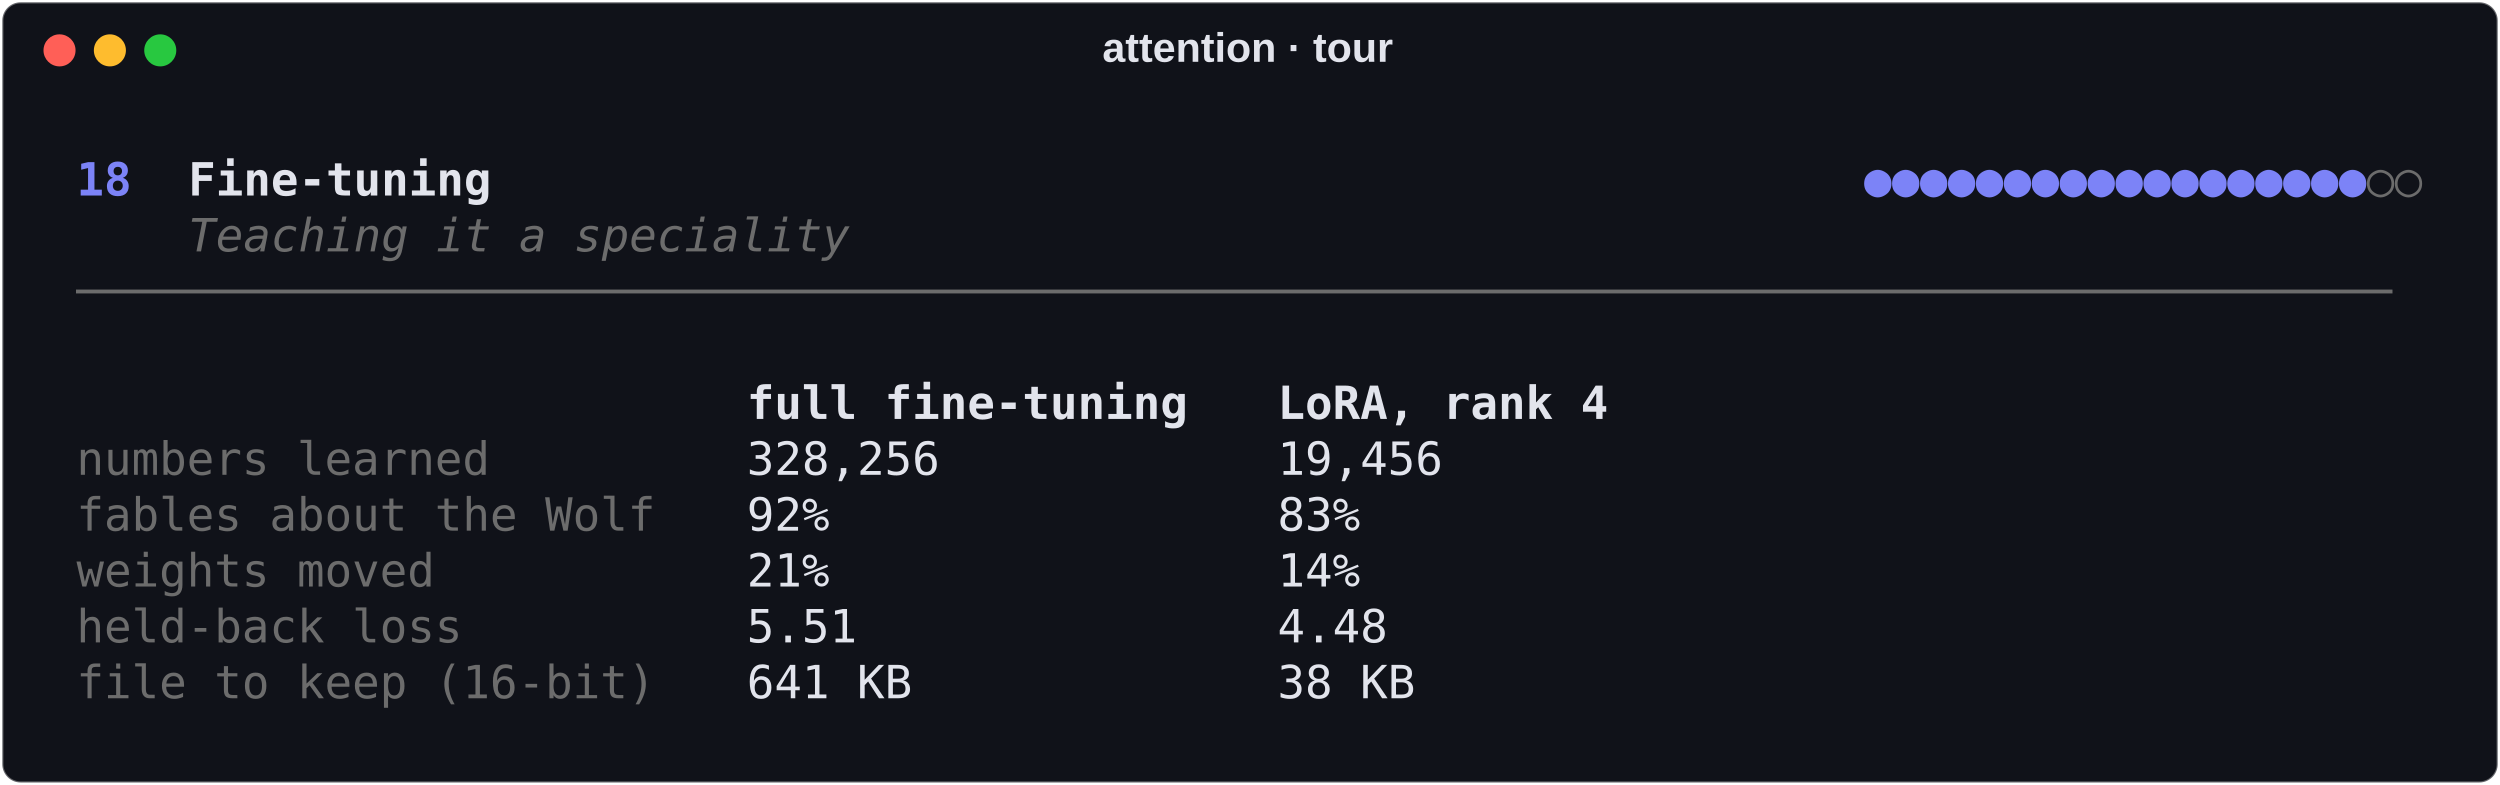
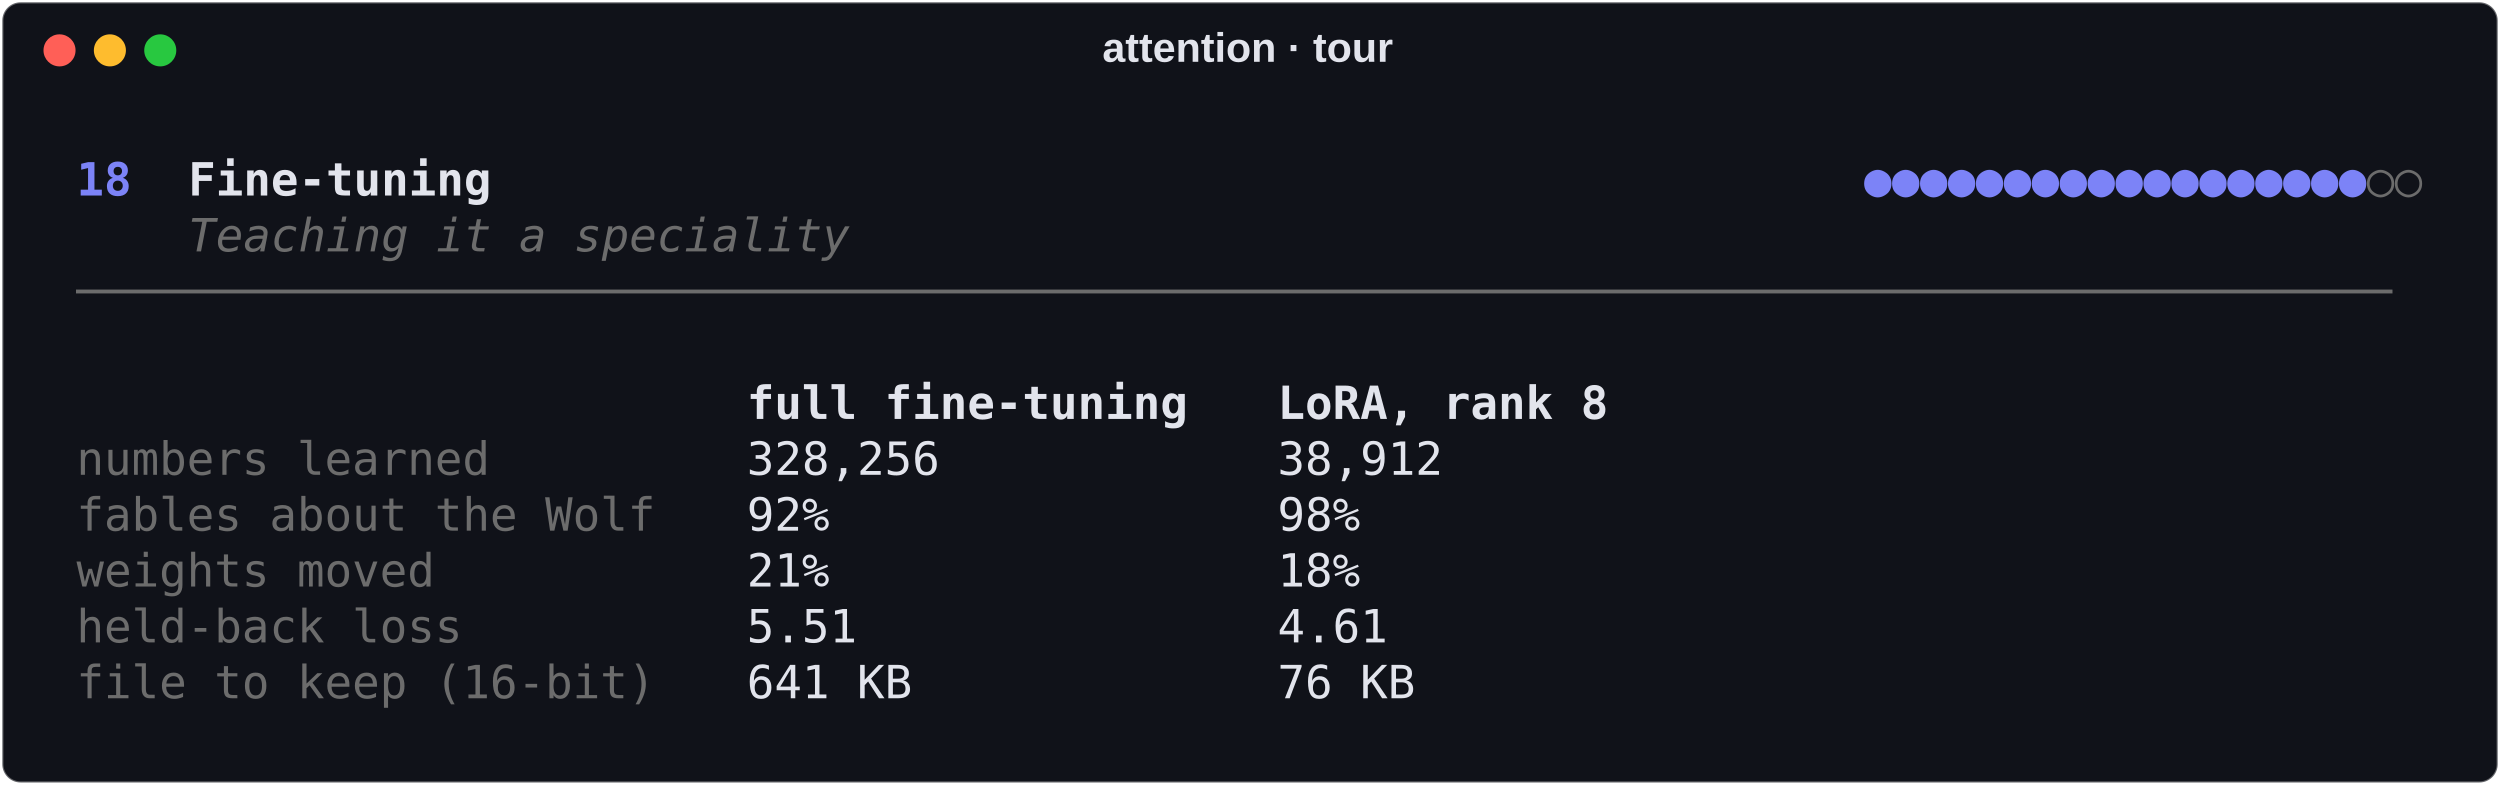
<svg xmlns="http://www.w3.org/2000/svg" class="rich-terminal" viewBox="0 0 1092 342.8">
  <style>

    @font-face {
        font-family: "Fira Code";
        src: local("FiraCode-Regular"),
                url("https://cdnjs.cloudflare.com/ajax/libs/firacode/6.2.0/woff2/FiraCode-Regular.woff2") format("woff2"),
                url("https://cdnjs.cloudflare.com/ajax/libs/firacode/6.2.0/woff/FiraCode-Regular.woff") format("woff");
        font-style: normal;
        font-weight: 400;
    }
    @font-face {
        font-family: "Fira Code";
        src: local("FiraCode-Bold"),
                url("https://cdnjs.cloudflare.com/ajax/libs/firacode/6.2.0/woff2/FiraCode-Bold.woff2") format("woff2"),
                url("https://cdnjs.cloudflare.com/ajax/libs/firacode/6.2.0/woff/FiraCode-Bold.woff") format("woff");
        font-style: bold;
        font-weight: 700;
    }

-     .terminal-1966283252-matrix {
+     .terminal-2624068093-matrix {
        font-family: Fira Code, monospace;
        font-size: 20px;
        line-height: 24.4px;
        font-variant-east-asian: full-width;
    }

-     .terminal-1966283252-title {
+     .terminal-2624068093-title {
        font-size: 18px;
        font-weight: bold;
        font-family: arial;
    }

-     .terminal-1966283252-r1 { fill: #e2e4ec }
- .terminal-1966283252-r2 { fill: #7c83f7;font-weight: bold }
- .terminal-1966283252-r3 { fill: #e2e4ec;font-weight: bold }
- .terminal-1966283252-r4 { fill: #7c83f7 }
- .terminal-1966283252-r5 { fill: #6c6c6c }
- .terminal-1966283252-r6 { fill: #6c6c6c;font-style: italic; }
+     .terminal-2624068093-r1 { fill: #e2e4ec }
+ .terminal-2624068093-r2 { fill: #7c83f7;font-weight: bold }
+ .terminal-2624068093-r3 { fill: #e2e4ec;font-weight: bold }
+ .terminal-2624068093-r4 { fill: #7c83f7 }
+ .terminal-2624068093-r5 { fill: #6c6c6c }
+ .terminal-2624068093-r6 { fill: #6c6c6c;font-style: italic; }
    </style>
  <defs>
-     <clipPath id="terminal-1966283252-clip-terminal">
+     <clipPath id="terminal-2624068093-clip-terminal">
      <rect x="0" y="0" width="1072.6" height="291.8" />
    </clipPath>
-     <clipPath id="terminal-1966283252-line-0">
+     <clipPath id="terminal-2624068093-line-0">
      <rect x="0" y="1.5" width="1073.6" height="24.65" />
    </clipPath>
-     <clipPath id="terminal-1966283252-line-1">
+     <clipPath id="terminal-2624068093-line-1">
      <rect x="0" y="25.9" width="1073.6" height="24.65" />
    </clipPath>
-     <clipPath id="terminal-1966283252-line-2">
+     <clipPath id="terminal-2624068093-line-2">
      <rect x="0" y="50.3" width="1073.6" height="24.65" />
    </clipPath>
-     <clipPath id="terminal-1966283252-line-3">
+     <clipPath id="terminal-2624068093-line-3">
      <rect x="0" y="74.7" width="1073.6" height="24.65" />
    </clipPath>
-     <clipPath id="terminal-1966283252-line-4">
+     <clipPath id="terminal-2624068093-line-4">
      <rect x="0" y="99.1" width="1073.6" height="24.65" />
    </clipPath>
-     <clipPath id="terminal-1966283252-line-5">
+     <clipPath id="terminal-2624068093-line-5">
      <rect x="0" y="123.5" width="1073.6" height="24.65" />
    </clipPath>
-     <clipPath id="terminal-1966283252-line-6">
+     <clipPath id="terminal-2624068093-line-6">
      <rect x="0" y="147.9" width="1073.6" height="24.65" />
    </clipPath>
-     <clipPath id="terminal-1966283252-line-7">
+     <clipPath id="terminal-2624068093-line-7">
      <rect x="0" y="172.3" width="1073.6" height="24.65" />
    </clipPath>
-     <clipPath id="terminal-1966283252-line-8">
+     <clipPath id="terminal-2624068093-line-8">
      <rect x="0" y="196.7" width="1073.6" height="24.65" />
    </clipPath>
-     <clipPath id="terminal-1966283252-line-9">
+     <clipPath id="terminal-2624068093-line-9">
      <rect x="0" y="221.1" width="1073.6" height="24.65" />
    </clipPath>
-     <clipPath id="terminal-1966283252-line-10">
+     <clipPath id="terminal-2624068093-line-10">
      <rect x="0" y="245.5" width="1073.6" height="24.65" />
    </clipPath>
  </defs>
  <rect fill="#101219" stroke="rgba(255,255,255,0.35)" stroke-width="1" x="1" y="1" width="1090" height="340.8" rx="8" />
-   <text class="terminal-1966283252-title" fill="#e2e4ec" text-anchor="middle" x="545" y="27">attention · tour</text>
+   <text class="terminal-2624068093-title" fill="#e2e4ec" text-anchor="middle" x="545" y="27">attention · tour</text>
  <g transform="translate(26,22)">
    <circle cx="0" cy="0" r="7" fill="#ff5f57" />
    <circle cx="22" cy="0" r="7" fill="#febc2e" />
    <circle cx="44" cy="0" r="7" fill="#28c840" />
  </g>
-   <g transform="translate(9, 41)" clip-path="url(#terminal-1966283252-clip-terminal)">
-     <g class="terminal-1966283252-matrix">
-       <text class="terminal-1966283252-r1" x="1073.6" y="20" textLength="12.2" clip-path="url(#terminal-1966283252-line-0)">
+   <g transform="translate(9, 41)" clip-path="url(#terminal-2624068093-clip-terminal)">
+     <g class="terminal-2624068093-matrix">
+       <text class="terminal-2624068093-r1" x="1073.6" y="20" textLength="12.2" clip-path="url(#terminal-2624068093-line-0)">
</text>
-       <text class="terminal-1966283252-r2" x="24.4" y="44.4" textLength="48.8" clip-path="url(#terminal-1966283252-line-1)">18  </text>
-       <text class="terminal-1966283252-r3" x="73.2" y="44.4" textLength="134.2" clip-path="url(#terminal-1966283252-line-1)">Fine-tuning</text>
-       <text class="terminal-1966283252-r4" x="805.2" y="44.4" textLength="12.2" clip-path="url(#terminal-1966283252-line-1)">●</text>
-       <text class="terminal-1966283252-r4" x="817.4" y="44.4" textLength="12.2" clip-path="url(#terminal-1966283252-line-1)">●</text>
-       <text class="terminal-1966283252-r4" x="829.6" y="44.4" textLength="12.2" clip-path="url(#terminal-1966283252-line-1)">●</text>
-       <text class="terminal-1966283252-r4" x="841.8" y="44.4" textLength="12.2" clip-path="url(#terminal-1966283252-line-1)">●</text>
-       <text class="terminal-1966283252-r4" x="854" y="44.4" textLength="12.2" clip-path="url(#terminal-1966283252-line-1)">●</text>
-       <text class="terminal-1966283252-r4" x="866.2" y="44.4" textLength="12.2" clip-path="url(#terminal-1966283252-line-1)">●</text>
-       <text class="terminal-1966283252-r4" x="878.4" y="44.4" textLength="12.2" clip-path="url(#terminal-1966283252-line-1)">●</text>
-       <text class="terminal-1966283252-r4" x="890.6" y="44.4" textLength="12.2" clip-path="url(#terminal-1966283252-line-1)">●</text>
-       <text class="terminal-1966283252-r4" x="902.8" y="44.4" textLength="12.2" clip-path="url(#terminal-1966283252-line-1)">●</text>
-       <text class="terminal-1966283252-r4" x="915" y="44.4" textLength="12.2" clip-path="url(#terminal-1966283252-line-1)">●</text>
-       <text class="terminal-1966283252-r4" x="927.2" y="44.4" textLength="12.2" clip-path="url(#terminal-1966283252-line-1)">●</text>
-       <text class="terminal-1966283252-r4" x="939.4" y="44.4" textLength="12.2" clip-path="url(#terminal-1966283252-line-1)">●</text>
-       <text class="terminal-1966283252-r4" x="951.6" y="44.4" textLength="12.2" clip-path="url(#terminal-1966283252-line-1)">●</text>
-       <text class="terminal-1966283252-r4" x="963.8" y="44.4" textLength="12.2" clip-path="url(#terminal-1966283252-line-1)">●</text>
-       <text class="terminal-1966283252-r4" x="976" y="44.4" textLength="12.2" clip-path="url(#terminal-1966283252-line-1)">●</text>
-       <text class="terminal-1966283252-r4" x="988.2" y="44.4" textLength="12.2" clip-path="url(#terminal-1966283252-line-1)">●</text>
-       <text class="terminal-1966283252-r4" x="1000.4" y="44.4" textLength="12.2" clip-path="url(#terminal-1966283252-line-1)">●</text>
-       <text class="terminal-1966283252-r4" x="1012.6" y="44.4" textLength="12.2" clip-path="url(#terminal-1966283252-line-1)">●</text>
-       <text class="terminal-1966283252-r5" x="1024.8" y="44.4" textLength="12.2" clip-path="url(#terminal-1966283252-line-1)">○</text>
-       <text class="terminal-1966283252-r5" x="1037" y="44.4" textLength="12.2" clip-path="url(#terminal-1966283252-line-1)">○</text>
-       <text class="terminal-1966283252-r1" x="1073.6" y="44.4" textLength="12.2" clip-path="url(#terminal-1966283252-line-1)">
+       <text class="terminal-2624068093-r2" x="24.4" y="44.4" textLength="48.8" clip-path="url(#terminal-2624068093-line-1)">18  </text>
+       <text class="terminal-2624068093-r3" x="73.2" y="44.4" textLength="134.2" clip-path="url(#terminal-2624068093-line-1)">Fine-tuning</text>
+       <text class="terminal-2624068093-r4" x="805.2" y="44.4" textLength="12.2" clip-path="url(#terminal-2624068093-line-1)">●</text>
+       <text class="terminal-2624068093-r4" x="817.4" y="44.4" textLength="12.2" clip-path="url(#terminal-2624068093-line-1)">●</text>
+       <text class="terminal-2624068093-r4" x="829.6" y="44.4" textLength="12.2" clip-path="url(#terminal-2624068093-line-1)">●</text>
+       <text class="terminal-2624068093-r4" x="841.8" y="44.4" textLength="12.2" clip-path="url(#terminal-2624068093-line-1)">●</text>
+       <text class="terminal-2624068093-r4" x="854" y="44.4" textLength="12.2" clip-path="url(#terminal-2624068093-line-1)">●</text>
+       <text class="terminal-2624068093-r4" x="866.2" y="44.4" textLength="12.2" clip-path="url(#terminal-2624068093-line-1)">●</text>
+       <text class="terminal-2624068093-r4" x="878.4" y="44.4" textLength="12.2" clip-path="url(#terminal-2624068093-line-1)">●</text>
+       <text class="terminal-2624068093-r4" x="890.6" y="44.4" textLength="12.2" clip-path="url(#terminal-2624068093-line-1)">●</text>
+       <text class="terminal-2624068093-r4" x="902.8" y="44.4" textLength="12.2" clip-path="url(#terminal-2624068093-line-1)">●</text>
+       <text class="terminal-2624068093-r4" x="915" y="44.4" textLength="12.2" clip-path="url(#terminal-2624068093-line-1)">●</text>
+       <text class="terminal-2624068093-r4" x="927.2" y="44.4" textLength="12.2" clip-path="url(#terminal-2624068093-line-1)">●</text>
+       <text class="terminal-2624068093-r4" x="939.4" y="44.4" textLength="12.2" clip-path="url(#terminal-2624068093-line-1)">●</text>
+       <text class="terminal-2624068093-r4" x="951.6" y="44.4" textLength="12.2" clip-path="url(#terminal-2624068093-line-1)">●</text>
+       <text class="terminal-2624068093-r4" x="963.8" y="44.4" textLength="12.2" clip-path="url(#terminal-2624068093-line-1)">●</text>
+       <text class="terminal-2624068093-r4" x="976" y="44.4" textLength="12.2" clip-path="url(#terminal-2624068093-line-1)">●</text>
+       <text class="terminal-2624068093-r4" x="988.2" y="44.4" textLength="12.2" clip-path="url(#terminal-2624068093-line-1)">●</text>
+       <text class="terminal-2624068093-r4" x="1000.4" y="44.4" textLength="12.2" clip-path="url(#terminal-2624068093-line-1)">●</text>
+       <text class="terminal-2624068093-r4" x="1012.6" y="44.4" textLength="12.2" clip-path="url(#terminal-2624068093-line-1)">●</text>
+       <text class="terminal-2624068093-r5" x="1024.8" y="44.4" textLength="12.2" clip-path="url(#terminal-2624068093-line-1)">○</text>
+       <text class="terminal-2624068093-r5" x="1037" y="44.4" textLength="12.2" clip-path="url(#terminal-2624068093-line-1)">○</text>
+       <text class="terminal-2624068093-r1" x="1073.6" y="44.4" textLength="12.2" clip-path="url(#terminal-2624068093-line-1)">
</text>
-       <text class="terminal-1966283252-r6" x="73.2" y="68.8" textLength="292.8" clip-path="url(#terminal-1966283252-line-2)">Teaching it a speciality</text>
-       <text class="terminal-1966283252-r1" x="1073.6" y="68.8" textLength="12.2" clip-path="url(#terminal-1966283252-line-2)">
+       <text class="terminal-2624068093-r6" x="73.2" y="68.8" textLength="292.8" clip-path="url(#terminal-2624068093-line-2)">Teaching it a speciality</text>
+       <text class="terminal-2624068093-r1" x="1073.6" y="68.8" textLength="12.2" clip-path="url(#terminal-2624068093-line-2)">
</text>
-       <text class="terminal-1966283252-r5" x="24.4" y="93.2" textLength="1024.8" clip-path="url(#terminal-1966283252-line-3)">────────────────────────────────────────────────────────────────────────────────────</text>
-       <text class="terminal-1966283252-r1" x="1073.6" y="93.2" textLength="12.2" clip-path="url(#terminal-1966283252-line-3)">
+       <text class="terminal-2624068093-r5" x="24.4" y="93.2" textLength="1024.8" clip-path="url(#terminal-2624068093-line-3)">────────────────────────────────────────────────────────────────────────────────────</text>
+       <text class="terminal-2624068093-r1" x="1073.6" y="93.2" textLength="12.2" clip-path="url(#terminal-2624068093-line-3)">
</text>
-       <text class="terminal-1966283252-r1" x="1073.6" y="117.6" textLength="12.2" clip-path="url(#terminal-1966283252-line-4)">
+       <text class="terminal-2624068093-r1" x="1073.6" y="117.6" textLength="12.2" clip-path="url(#terminal-2624068093-line-4)">
</text>
-       <text class="terminal-1966283252-r3" x="317.2" y="142" textLength="195.2" clip-path="url(#terminal-1966283252-line-5)">full fine-tuning</text>
-       <text class="terminal-1966283252-r3" x="549" y="142" textLength="146.4" clip-path="url(#terminal-1966283252-line-5)">LoRA, rank 4</text>
-       <text class="terminal-1966283252-r1" x="1073.6" y="142" textLength="12.2" clip-path="url(#terminal-1966283252-line-5)">
+       <text class="terminal-2624068093-r3" x="317.2" y="142" textLength="195.2" clip-path="url(#terminal-2624068093-line-5)">full fine-tuning</text>
+       <text class="terminal-2624068093-r3" x="549" y="142" textLength="146.4" clip-path="url(#terminal-2624068093-line-5)">LoRA, rank 8</text>
+       <text class="terminal-2624068093-r1" x="1073.6" y="142" textLength="12.2" clip-path="url(#terminal-2624068093-line-5)">
</text>
-       <text class="terminal-1966283252-r5" x="24.4" y="166.4" textLength="256.2" clip-path="url(#terminal-1966283252-line-6)">numbers learned      </text>
-       <text class="terminal-1966283252-r1" x="317.2" y="166.4" textLength="195.2" clip-path="url(#terminal-1966283252-line-6)">         328,256</text>
-       <text class="terminal-1966283252-r1" x="549" y="166.4" textLength="146.4" clip-path="url(#terminal-1966283252-line-6)">      19,456</text>
-       <text class="terminal-1966283252-r1" x="1073.6" y="166.4" textLength="12.2" clip-path="url(#terminal-1966283252-line-6)">
+       <text class="terminal-2624068093-r5" x="24.4" y="166.4" textLength="256.2" clip-path="url(#terminal-2624068093-line-6)">numbers learned      </text>
+       <text class="terminal-2624068093-r1" x="317.2" y="166.4" textLength="195.2" clip-path="url(#terminal-2624068093-line-6)">         328,256</text>
+       <text class="terminal-2624068093-r1" x="549" y="166.4" textLength="146.4" clip-path="url(#terminal-2624068093-line-6)">      38,912</text>
+       <text class="terminal-2624068093-r1" x="1073.6" y="166.4" textLength="12.2" clip-path="url(#terminal-2624068093-line-6)">
</text>
-       <text class="terminal-1966283252-r5" x="24.4" y="190.8" textLength="256.2" clip-path="url(#terminal-1966283252-line-7)">fables about the Wolf</text>
-       <text class="terminal-1966283252-r1" x="317.2" y="190.8" textLength="195.2" clip-path="url(#terminal-1966283252-line-7)">             92%</text>
-       <text class="terminal-1966283252-r1" x="549" y="190.8" textLength="146.4" clip-path="url(#terminal-1966283252-line-7)">         83%</text>
-       <text class="terminal-1966283252-r1" x="1073.6" y="190.8" textLength="12.2" clip-path="url(#terminal-1966283252-line-7)">
+       <text class="terminal-2624068093-r5" x="24.4" y="190.8" textLength="256.2" clip-path="url(#terminal-2624068093-line-7)">fables about the Wolf</text>
+       <text class="terminal-2624068093-r1" x="317.2" y="190.8" textLength="195.2" clip-path="url(#terminal-2624068093-line-7)">             92%</text>
+       <text class="terminal-2624068093-r1" x="549" y="190.8" textLength="146.4" clip-path="url(#terminal-2624068093-line-7)">         98%</text>
+       <text class="terminal-2624068093-r1" x="1073.6" y="190.8" textLength="12.2" clip-path="url(#terminal-2624068093-line-7)">
</text>
-       <text class="terminal-1966283252-r5" x="24.4" y="215.2" textLength="256.2" clip-path="url(#terminal-1966283252-line-8)">weights moved        </text>
-       <text class="terminal-1966283252-r1" x="317.2" y="215.2" textLength="195.2" clip-path="url(#terminal-1966283252-line-8)">             21%</text>
-       <text class="terminal-1966283252-r1" x="549" y="215.2" textLength="146.4" clip-path="url(#terminal-1966283252-line-8)">         14%</text>
-       <text class="terminal-1966283252-r1" x="1073.6" y="215.2" textLength="12.2" clip-path="url(#terminal-1966283252-line-8)">
+       <text class="terminal-2624068093-r5" x="24.4" y="215.2" textLength="256.2" clip-path="url(#terminal-2624068093-line-8)">weights moved        </text>
+       <text class="terminal-2624068093-r1" x="317.2" y="215.2" textLength="195.2" clip-path="url(#terminal-2624068093-line-8)">             21%</text>
+       <text class="terminal-2624068093-r1" x="549" y="215.2" textLength="146.4" clip-path="url(#terminal-2624068093-line-8)">         18%</text>
+       <text class="terminal-2624068093-r1" x="1073.6" y="215.2" textLength="12.2" clip-path="url(#terminal-2624068093-line-8)">
</text>
-       <text class="terminal-1966283252-r5" x="24.4" y="239.6" textLength="256.2" clip-path="url(#terminal-1966283252-line-9)">held-back loss       </text>
-       <text class="terminal-1966283252-r1" x="317.2" y="239.6" textLength="195.2" clip-path="url(#terminal-1966283252-line-9)">            5.51</text>
-       <text class="terminal-1966283252-r1" x="549" y="239.6" textLength="146.4" clip-path="url(#terminal-1966283252-line-9)">        4.48</text>
-       <text class="terminal-1966283252-r1" x="1073.6" y="239.6" textLength="12.2" clip-path="url(#terminal-1966283252-line-9)">
+       <text class="terminal-2624068093-r5" x="24.4" y="239.6" textLength="256.2" clip-path="url(#terminal-2624068093-line-9)">held-back loss       </text>
+       <text class="terminal-2624068093-r1" x="317.2" y="239.6" textLength="195.2" clip-path="url(#terminal-2624068093-line-9)">            5.51</text>
+       <text class="terminal-2624068093-r1" x="549" y="239.6" textLength="146.4" clip-path="url(#terminal-2624068093-line-9)">        4.61</text>
+       <text class="terminal-2624068093-r1" x="1073.6" y="239.6" textLength="12.2" clip-path="url(#terminal-2624068093-line-9)">
</text>
-       <text class="terminal-1966283252-r5" x="24.4" y="264" textLength="256.2" clip-path="url(#terminal-1966283252-line-10)">file to keep (16-bit)</text>
-       <text class="terminal-1966283252-r1" x="317.2" y="264" textLength="195.2" clip-path="url(#terminal-1966283252-line-10)">          641 KB</text>
-       <text class="terminal-1966283252-r1" x="549" y="264" textLength="146.4" clip-path="url(#terminal-1966283252-line-10)">       38 KB</text>
-       <text class="terminal-1966283252-r1" x="1073.6" y="264" textLength="12.2" clip-path="url(#terminal-1966283252-line-10)">
+       <text class="terminal-2624068093-r5" x="24.4" y="264" textLength="256.2" clip-path="url(#terminal-2624068093-line-10)">file to keep (16-bit)</text>
+       <text class="terminal-2624068093-r1" x="317.2" y="264" textLength="195.2" clip-path="url(#terminal-2624068093-line-10)">          641 KB</text>
+       <text class="terminal-2624068093-r1" x="549" y="264" textLength="146.4" clip-path="url(#terminal-2624068093-line-10)">       76 KB</text>
+       <text class="terminal-2624068093-r1" x="1073.6" y="264" textLength="12.2" clip-path="url(#terminal-2624068093-line-10)">
</text>
-       <text class="terminal-1966283252-r1" x="1073.6" y="288.4" textLength="12.2" clip-path="url(#terminal-1966283252-line-11)">
+       <text class="terminal-2624068093-r1" x="1073.6" y="288.4" textLength="12.2" clip-path="url(#terminal-2624068093-line-11)">
</text>
    </g>
  </g>
</svg>
